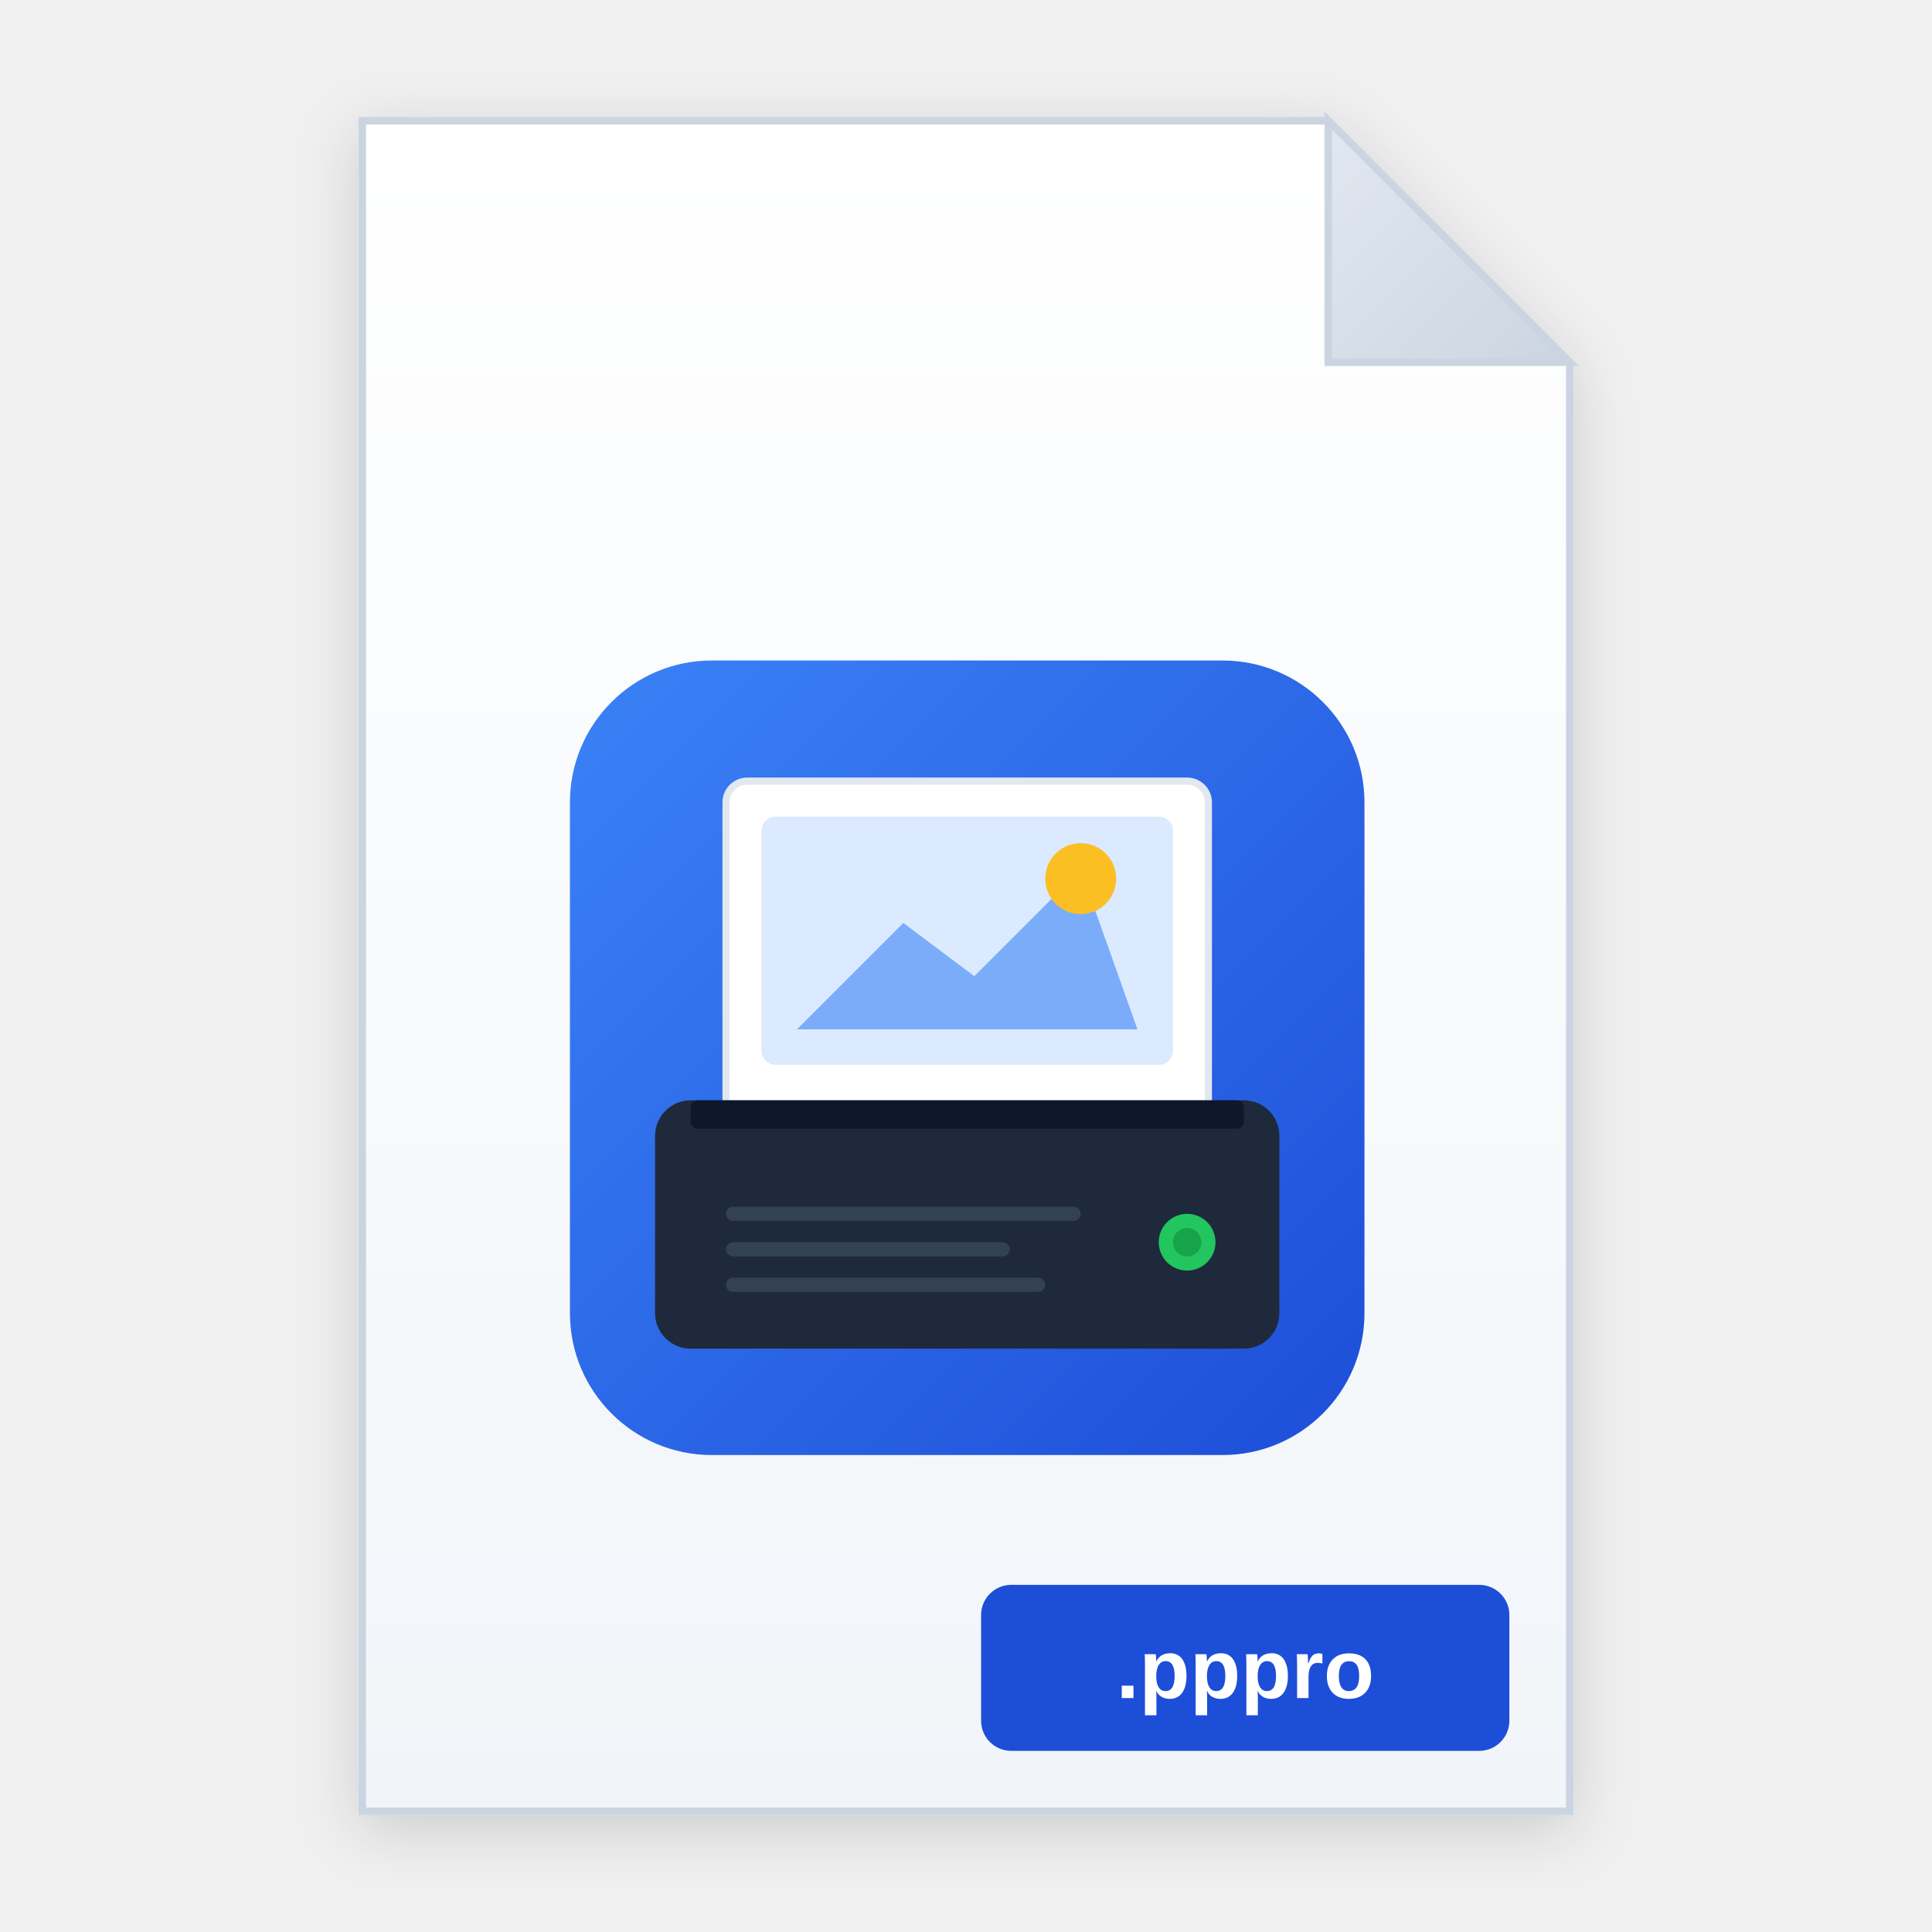
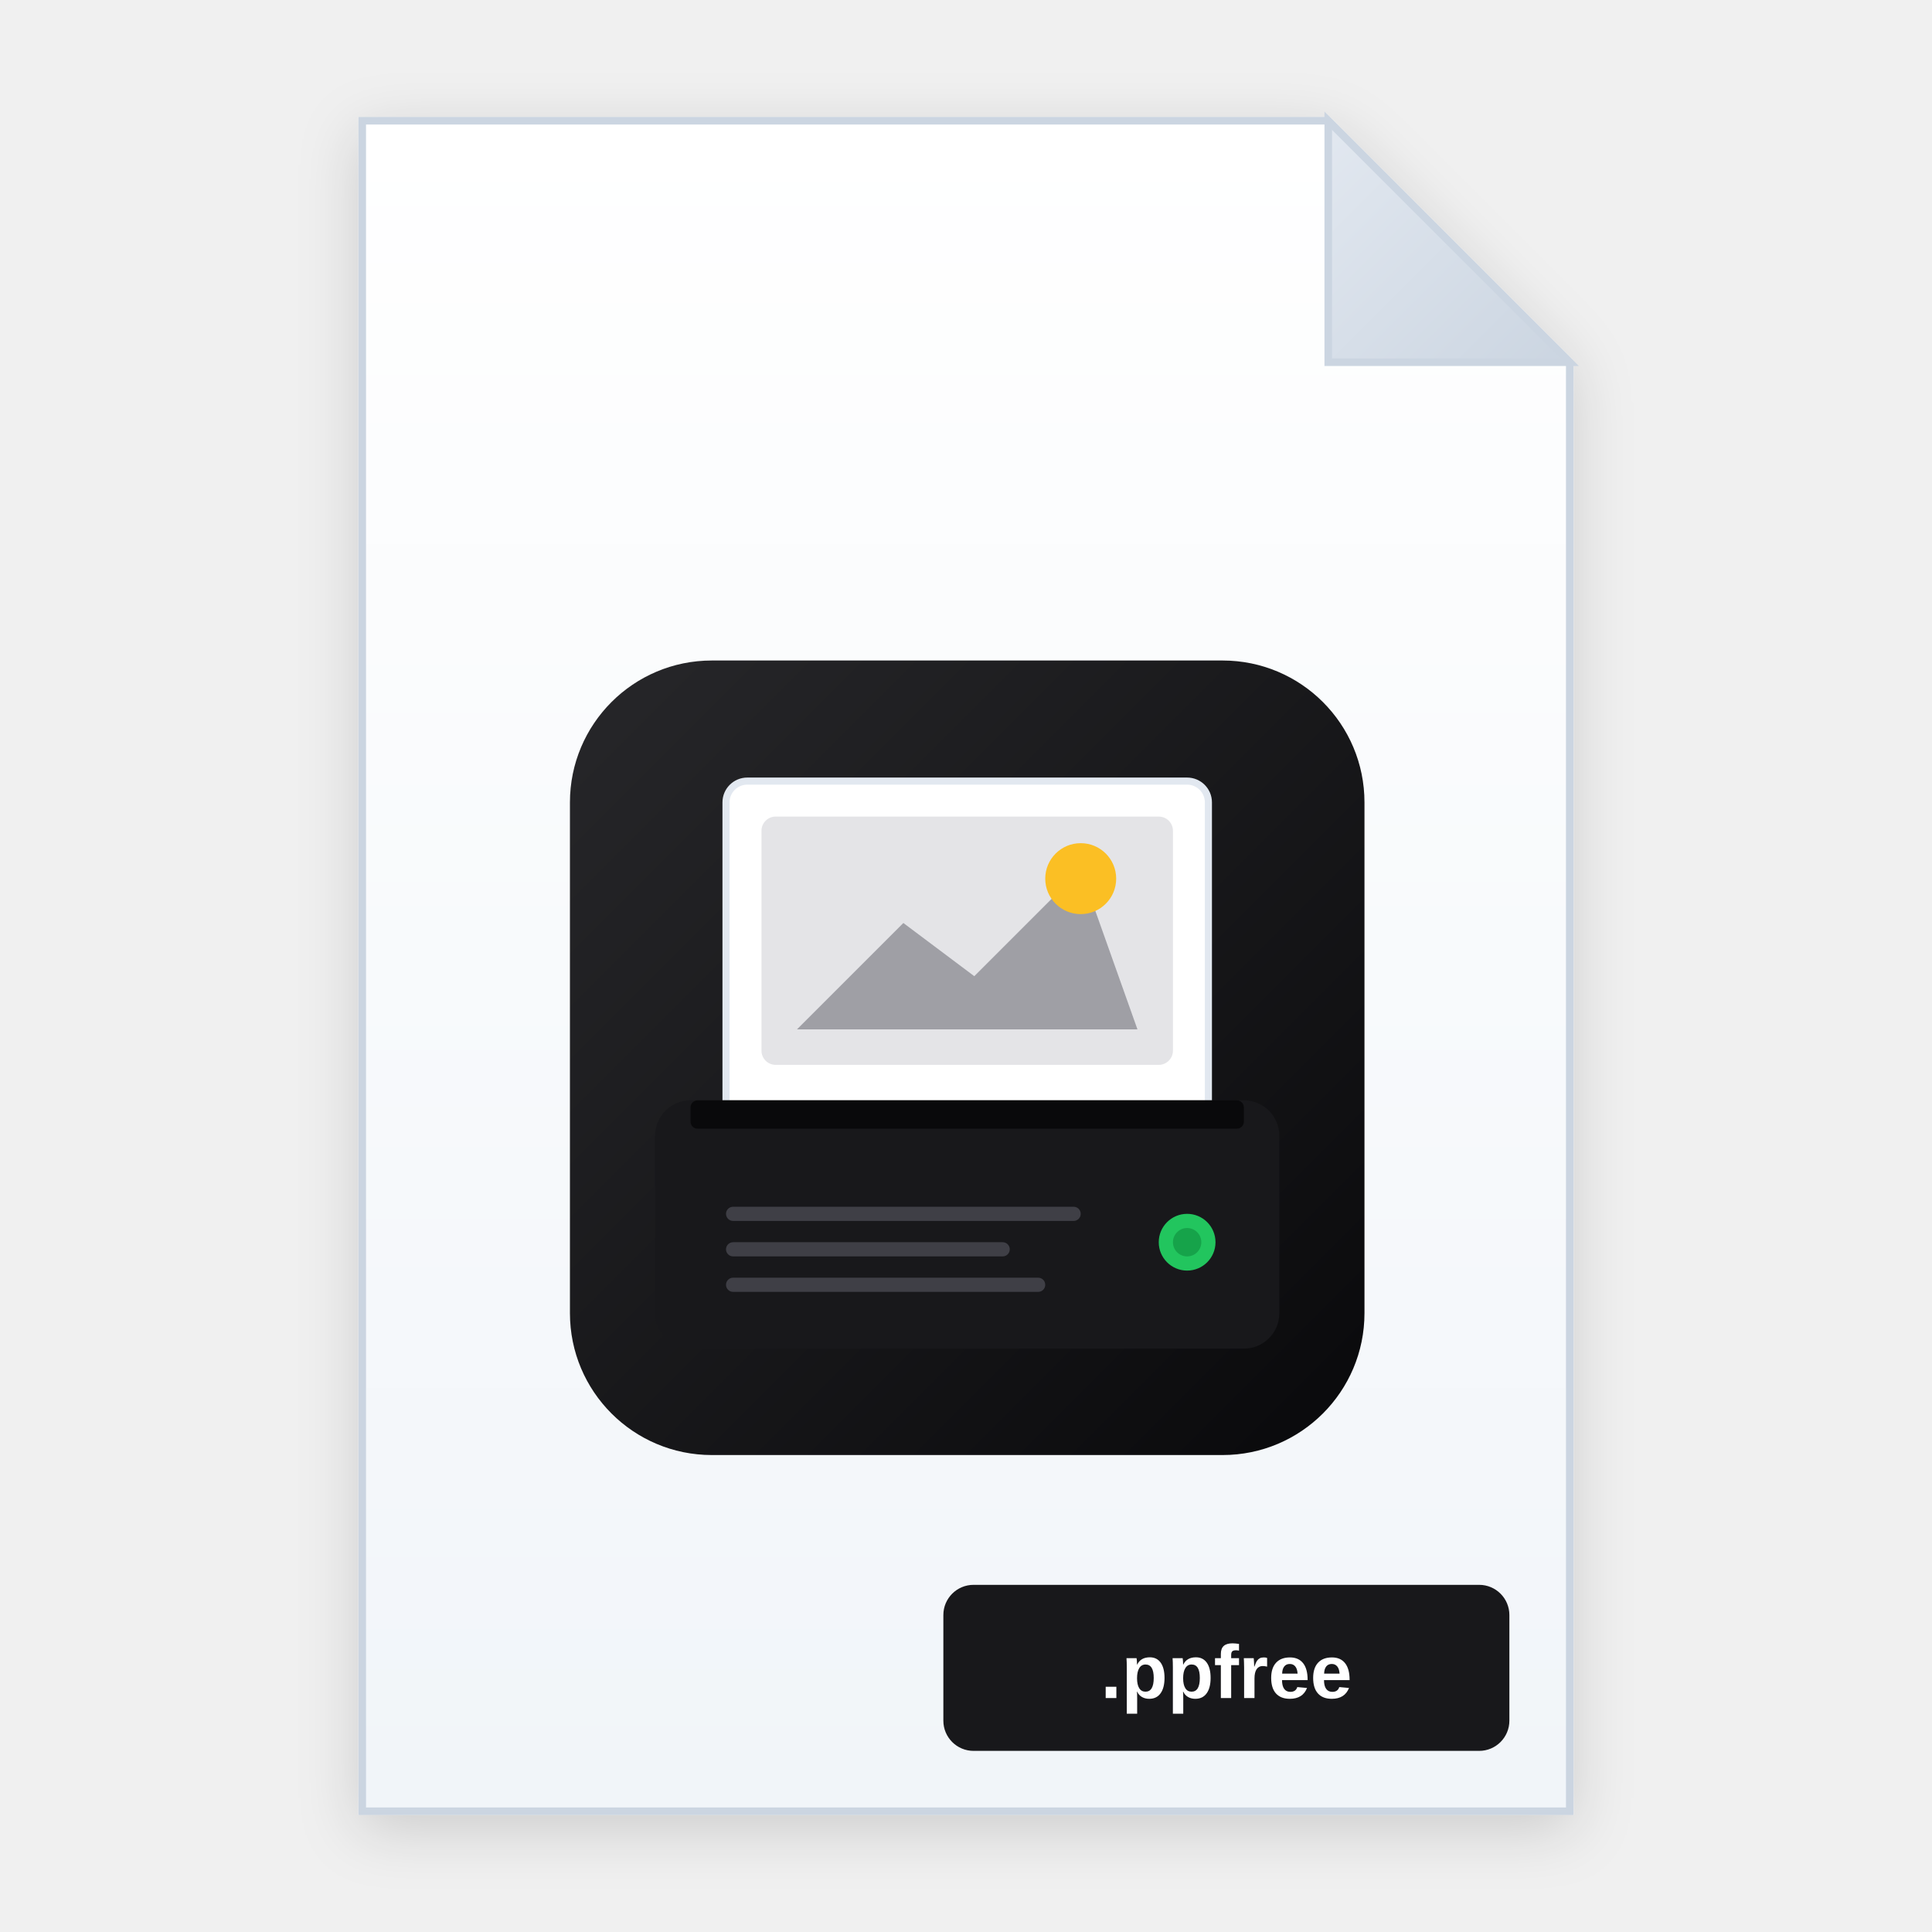
<svg xmlns="http://www.w3.org/2000/svg" viewBox="0 0 512 512">
  <defs>
    <linearGradient id="fileGrad" x1="0%" y1="0%" x2="0%" y2="100%">
      <stop offset="0%" style="stop-color:#ffffff" />
      <stop offset="100%" style="stop-color:#f1f5f9" />
    </linearGradient>
    <linearGradient id="foldGrad" x1="0%" y1="0%" x2="100%" y2="100%">
      <stop offset="0%" style="stop-color:#e2e8f0" />
      <stop offset="100%" style="stop-color:#cbd5e1" />
    </linearGradient>
    <linearGradient id="appGrad" x1="0%" y1="0%" x2="100%" y2="100%">
-       <stop offset="0%" style="stop-color:#3b82f6" />
-       <stop offset="100%" style="stop-color:#1d4ed8" />
+       <stop offset="0%" style="stop-color:#27272a" />
+       <stop offset="100%" style="stop-color:#09090b" />
    </linearGradient>
    <filter id="shadow" x="-20%" y="-20%" width="140%" height="140%">
      <feDropShadow dx="0" dy="4" stdDeviation="8" flood-opacity="0.15" />
    </filter>
  </defs>
  <path d="M96 32 L352 32 L416 96 L416 480 L96 480 Z" fill="url(#fileGrad)" stroke="#cbd5e1" stroke-width="2" filter="url(#shadow)" />
  <path d="M352 32 L352 96 L416 96 Z" fill="url(#foldGrad)" stroke="#cbd5e1" stroke-width="2" />
  <g transform="translate(136, 160) scale(0.47)">
    <rect x="32" y="32" width="448" height="448" rx="80" fill="url(#appGrad)" />
    <rect x="120" y="100" width="272" height="200" rx="12" fill="#ffffff" stroke="#e2e8f0" stroke-width="4" />
-     <rect x="140" y="120" width="232" height="140" rx="8" fill="#dbeafe" />
-     <path d="M160 240 L220 180 L260 210 L320 150 L352 240 Z" fill="#3b82f6" opacity="0.6" />
+     <rect x="140" y="120" width="232" height="140" rx="8" fill="#e4e4e7" />
+     <path d="M160 240 L220 180 L260 210 L320 150 L352 240 Z" fill="#71717a" opacity="0.6" />
    <circle cx="320" cy="155" r="20" fill="#fbbf24" />
-     <rect x="80" y="280" width="352" height="140" rx="20" fill="#1e293b" />
-     <rect x="100" y="280" width="312" height="16" rx="4" fill="#0f172a" />
+     <rect x="80" y="280" width="352" height="140" rx="20" fill="#18181b" />
+     <rect x="100" y="280" width="312" height="16" rx="4" fill="#09090b" />
    <circle cx="380" cy="360" r="16" fill="#22c55e" />
    <circle cx="380" cy="360" r="8" fill="#16a34a" />
-     <rect x="120" y="340" width="200" height="8" rx="4" fill="#334155" />
-     <rect x="120" y="360" width="160" height="8" rx="4" fill="#334155" />
-     <rect x="120" y="380" width="180" height="8" rx="4" fill="#334155" />
+     <rect x="120" y="340" width="200" height="8" rx="4" fill="#3f3f46" />
+     <rect x="120" y="360" width="160" height="8" rx="4" fill="#3f3f46" />
+     <rect x="120" y="380" width="180" height="8" rx="4" fill="#3f3f46" />
  </g>
-   <rect x="260" y="420" width="140" height="44" rx="8" fill="#1d4ed8" />
-   <text x="330" y="450" font-family="Arial, sans-serif" font-size="22" font-weight="bold" fill="white" text-anchor="middle">.pppro</text>
+   <rect x="250" y="420" width="150" height="44" rx="8" fill="#18181b" />
+   <text x="325" y="450" font-family="Arial, sans-serif" font-size="20" font-weight="bold" fill="white" text-anchor="middle">.ppfree</text>
</svg>
